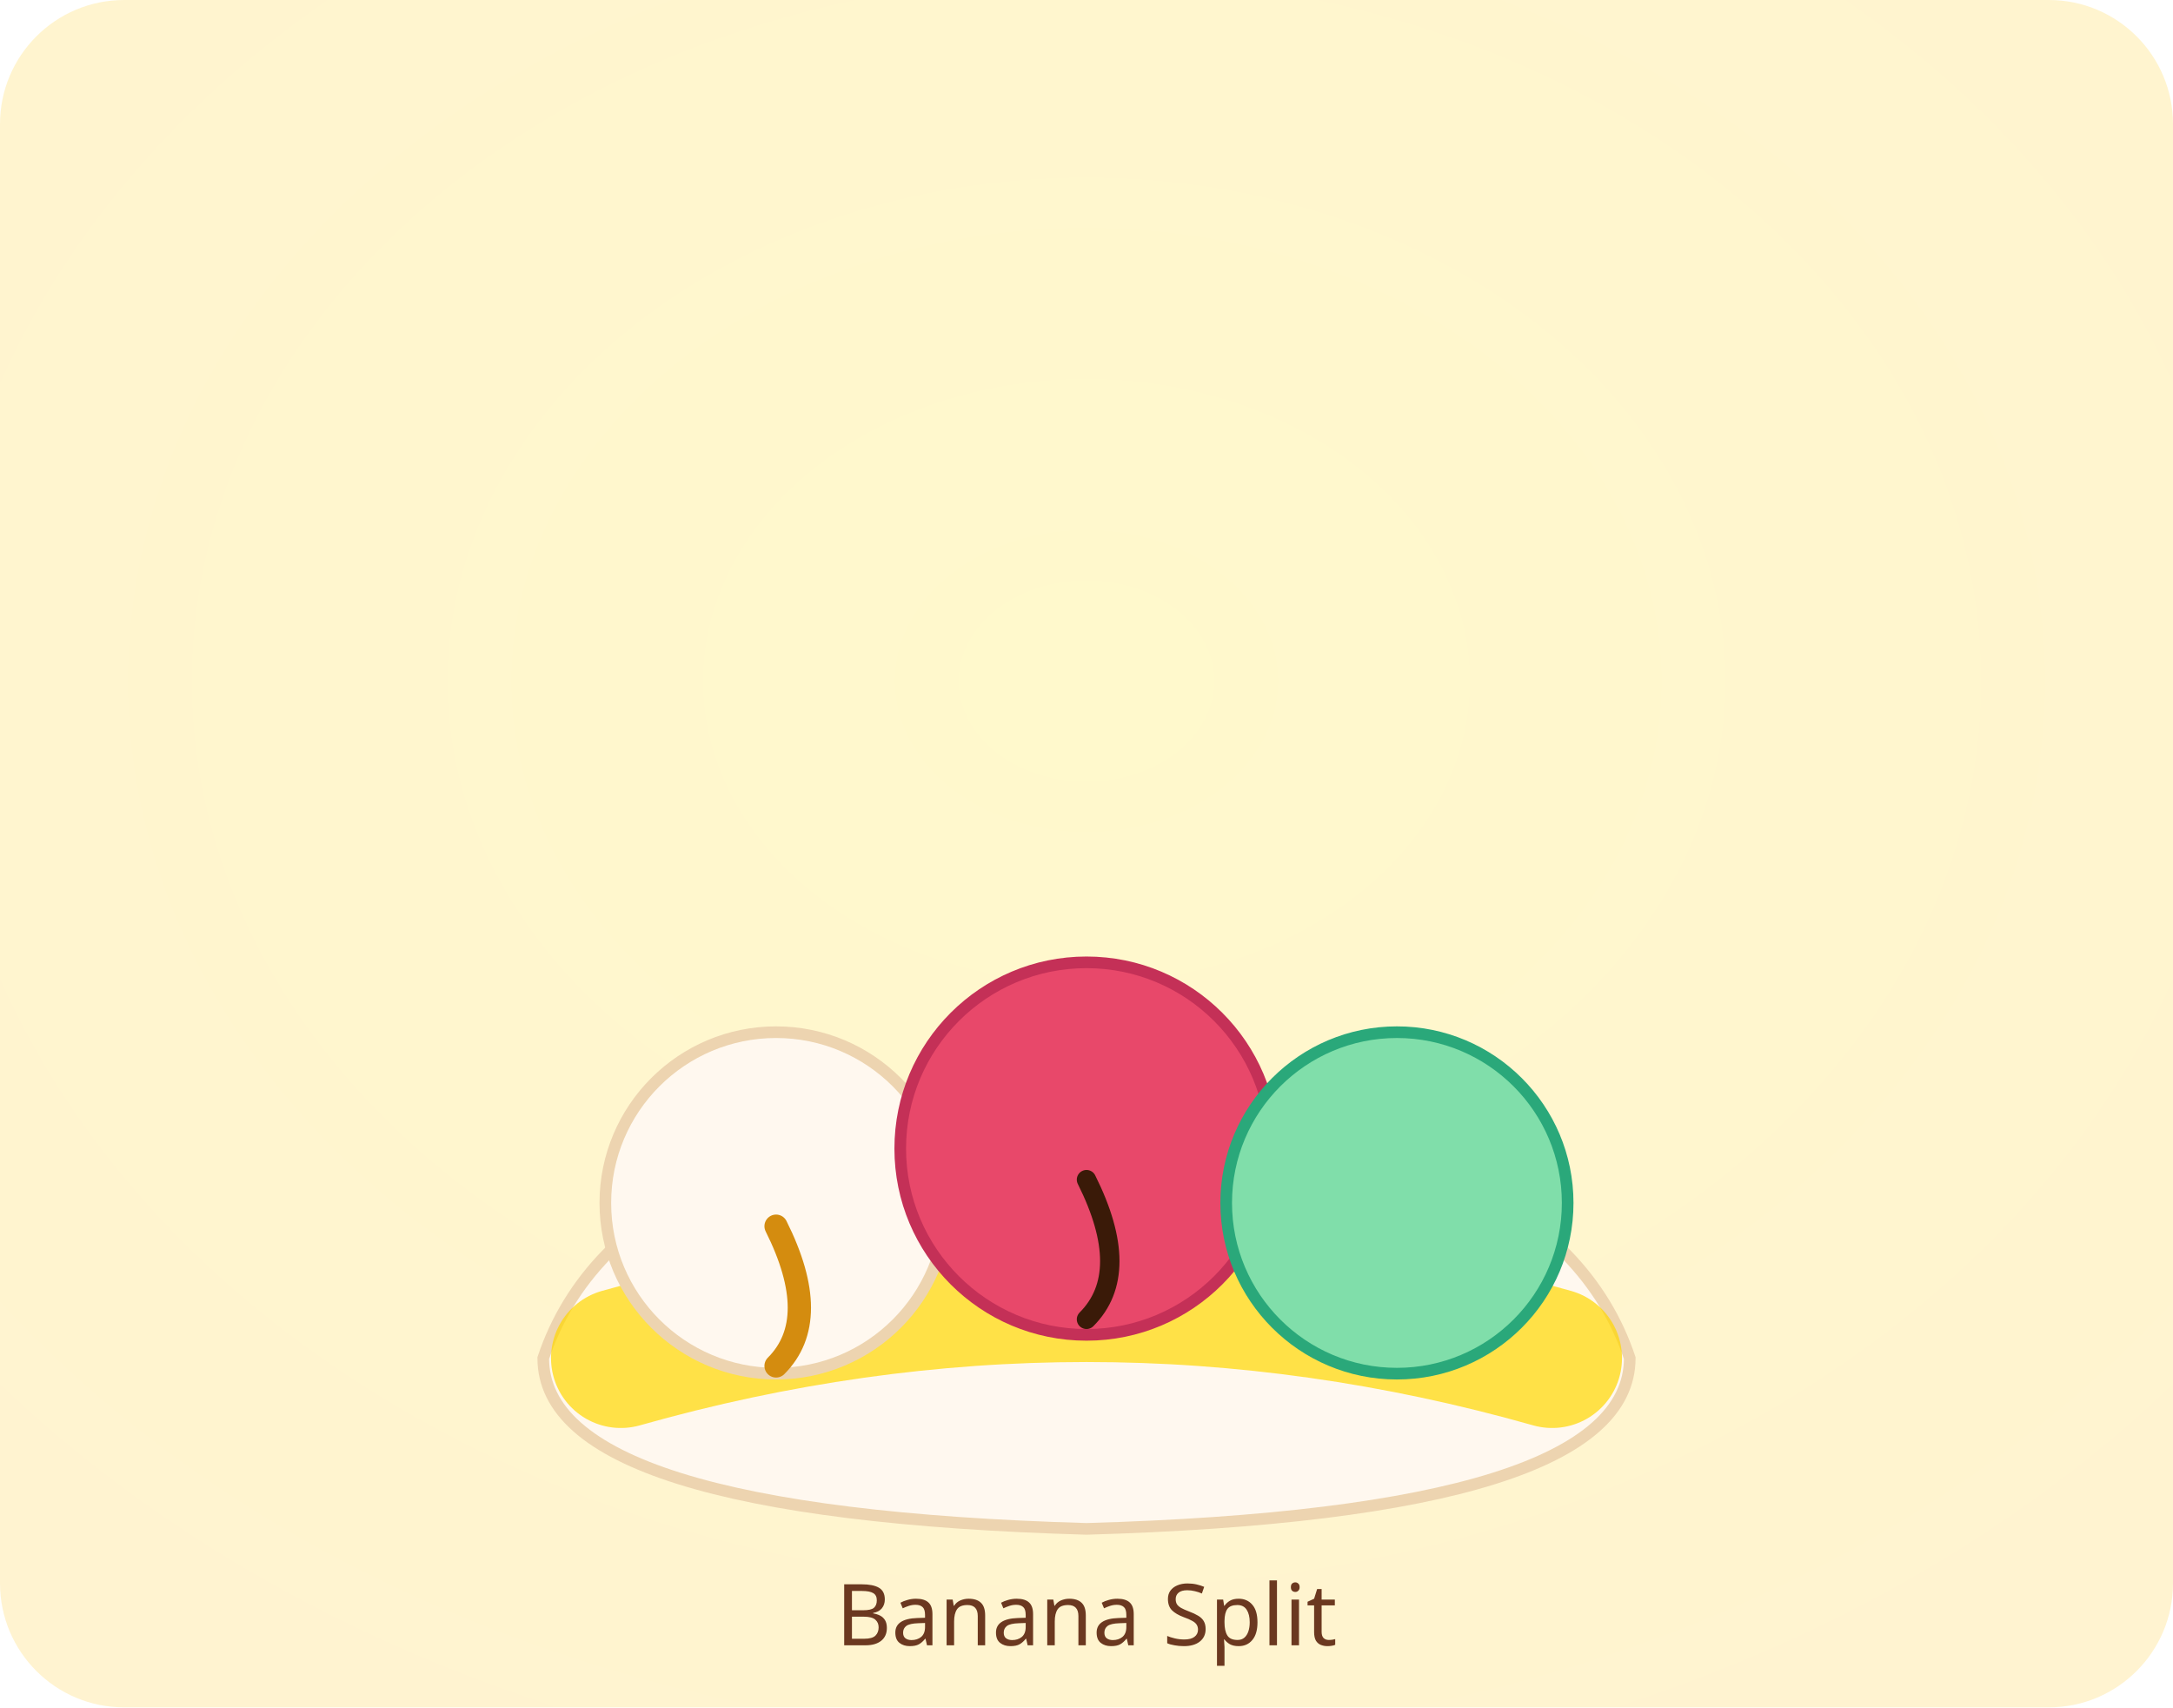
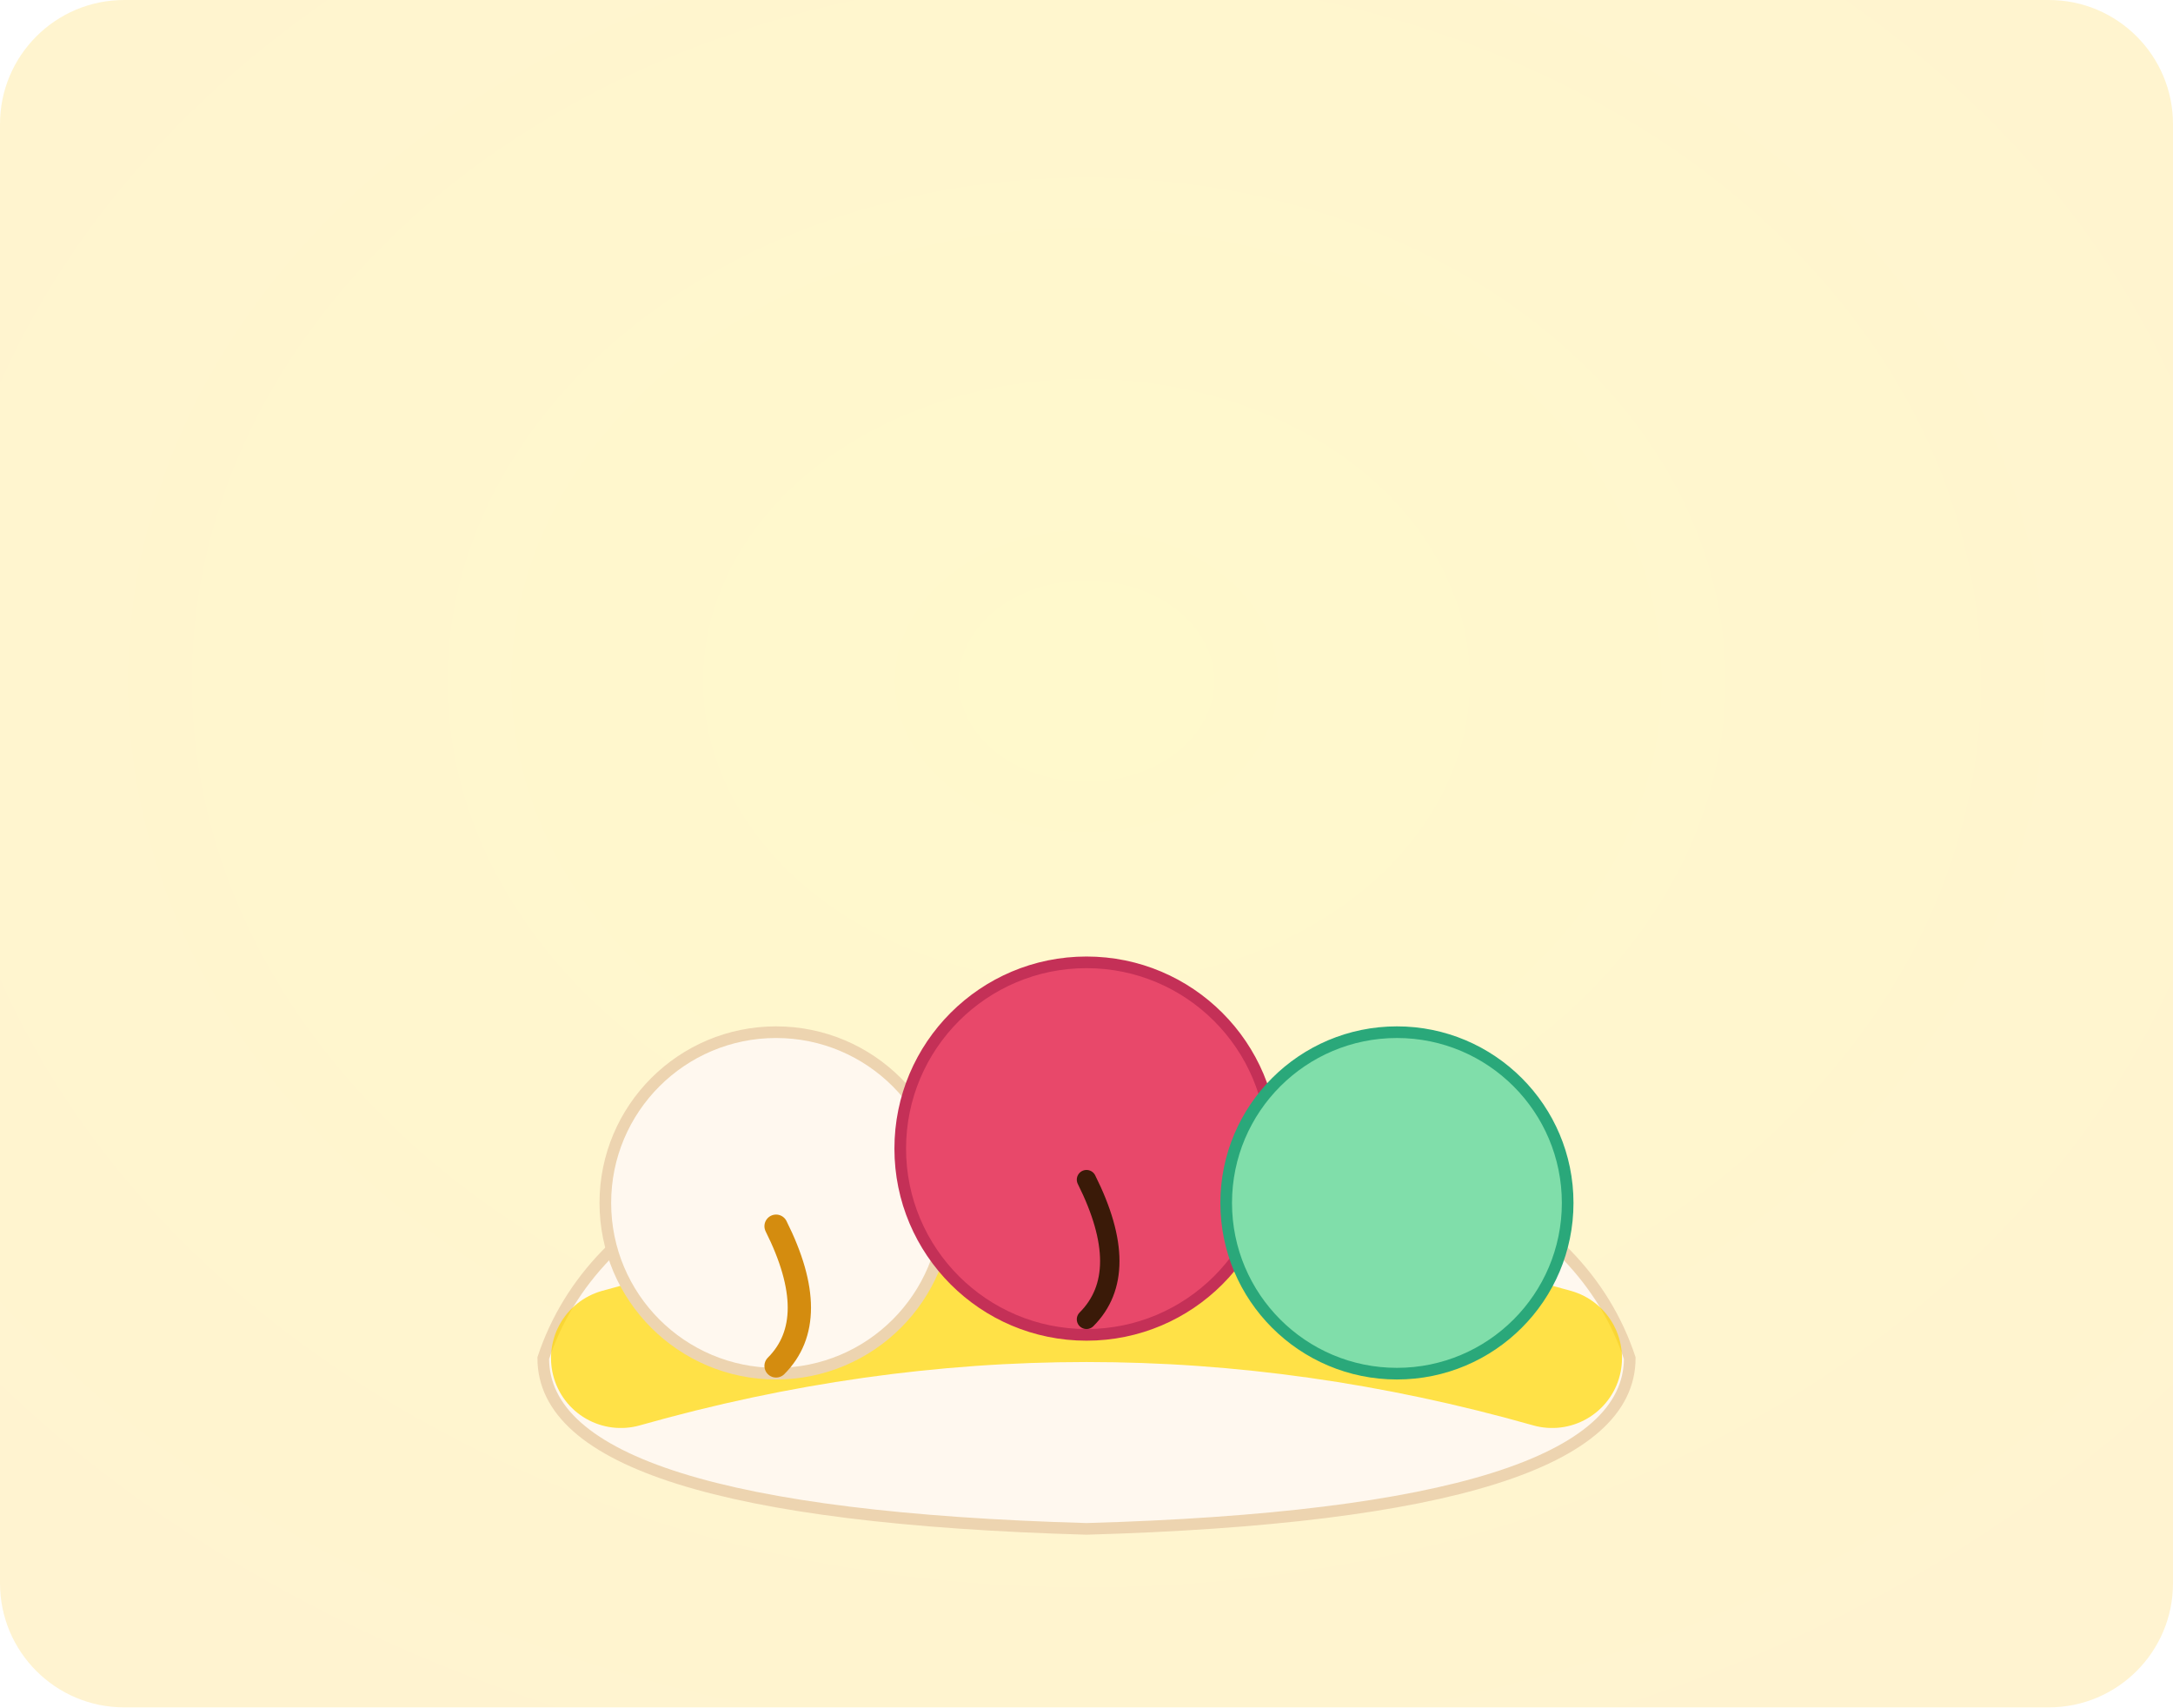
<svg xmlns="http://www.w3.org/2000/svg" viewBox="0 0 280 220">
  <defs>
    <radialGradient id="pbg" cx="50%" cy="40%" r="70%">
      <stop offset="0%" stop-color="#FFF9CC" />
      <stop offset="100%" stop-color="#FFF3D0" />
    </radialGradient>
  </defs>
  <rect width="280" height="220" rx="16" fill="url(#pbg)" />
  <path d="M70,175 Q70,195 140,197 Q210,195 210,175 Q200,145 140,142 Q80,145 70,175 Z" fill="#FFF8EF" stroke="#EDD4B0" stroke-width="1.5" />
  <path d="M80,175 Q140,158 200,175" fill="none" stroke="#FFD700" stroke-width="18" stroke-linecap="round" opacity="0.7" />
  <circle cx="100" cy="155" r="22" fill="#FFF8EF" stroke="#EDD4B0" stroke-width="1.5" />
  <circle cx="140" cy="148" r="24" fill="#E8486A" stroke="#C43057" stroke-width="1.5" />
  <circle cx="180" cy="155" r="22" fill="#80DEAA" stroke="#2AA87A" stroke-width="1.5" />
  <path d="M100,158 Q106,170 100,176" fill="none" stroke="#D48C0F" stroke-width="3" stroke-linecap="round" />
  <path d="M140,152 Q146,164 140,170" fill="none" stroke="#3A1A08" stroke-width="2.5" stroke-linecap="round" />
-   <text x="140" y="212" text-anchor="middle" font-size="11" fill="#6B3820" font-family="sans-serif">Banana Split</text>
</svg>
